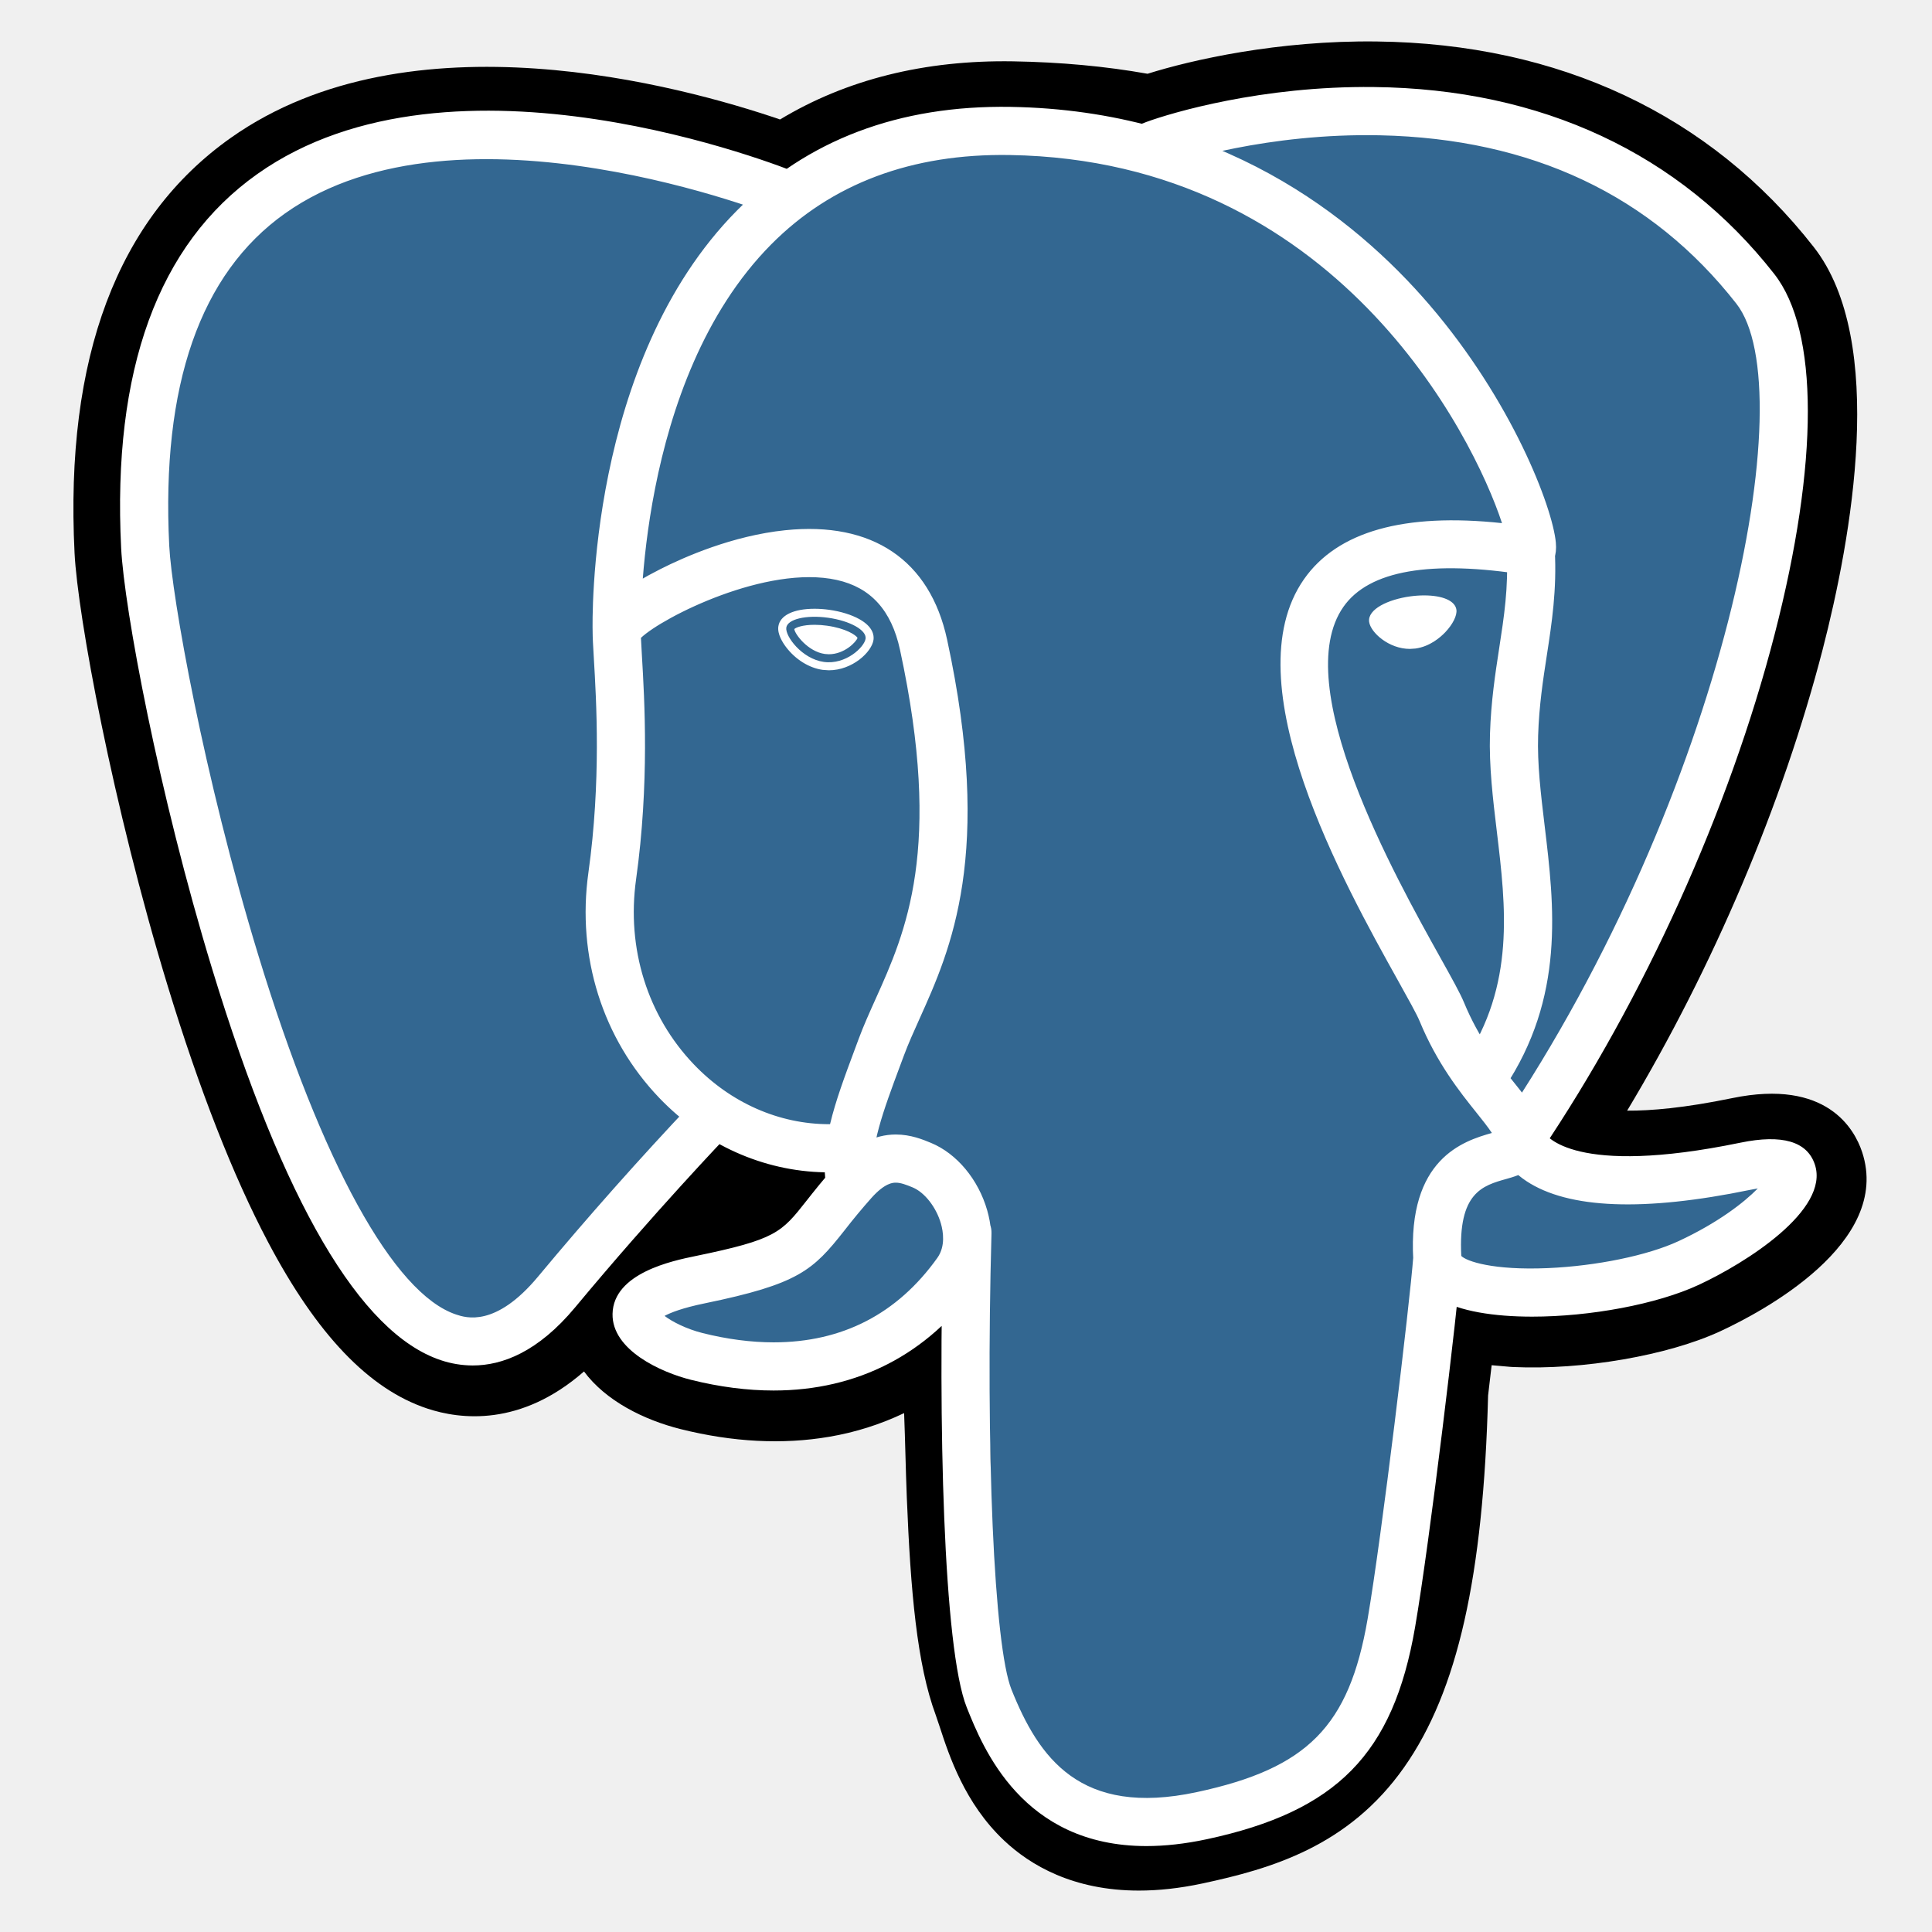
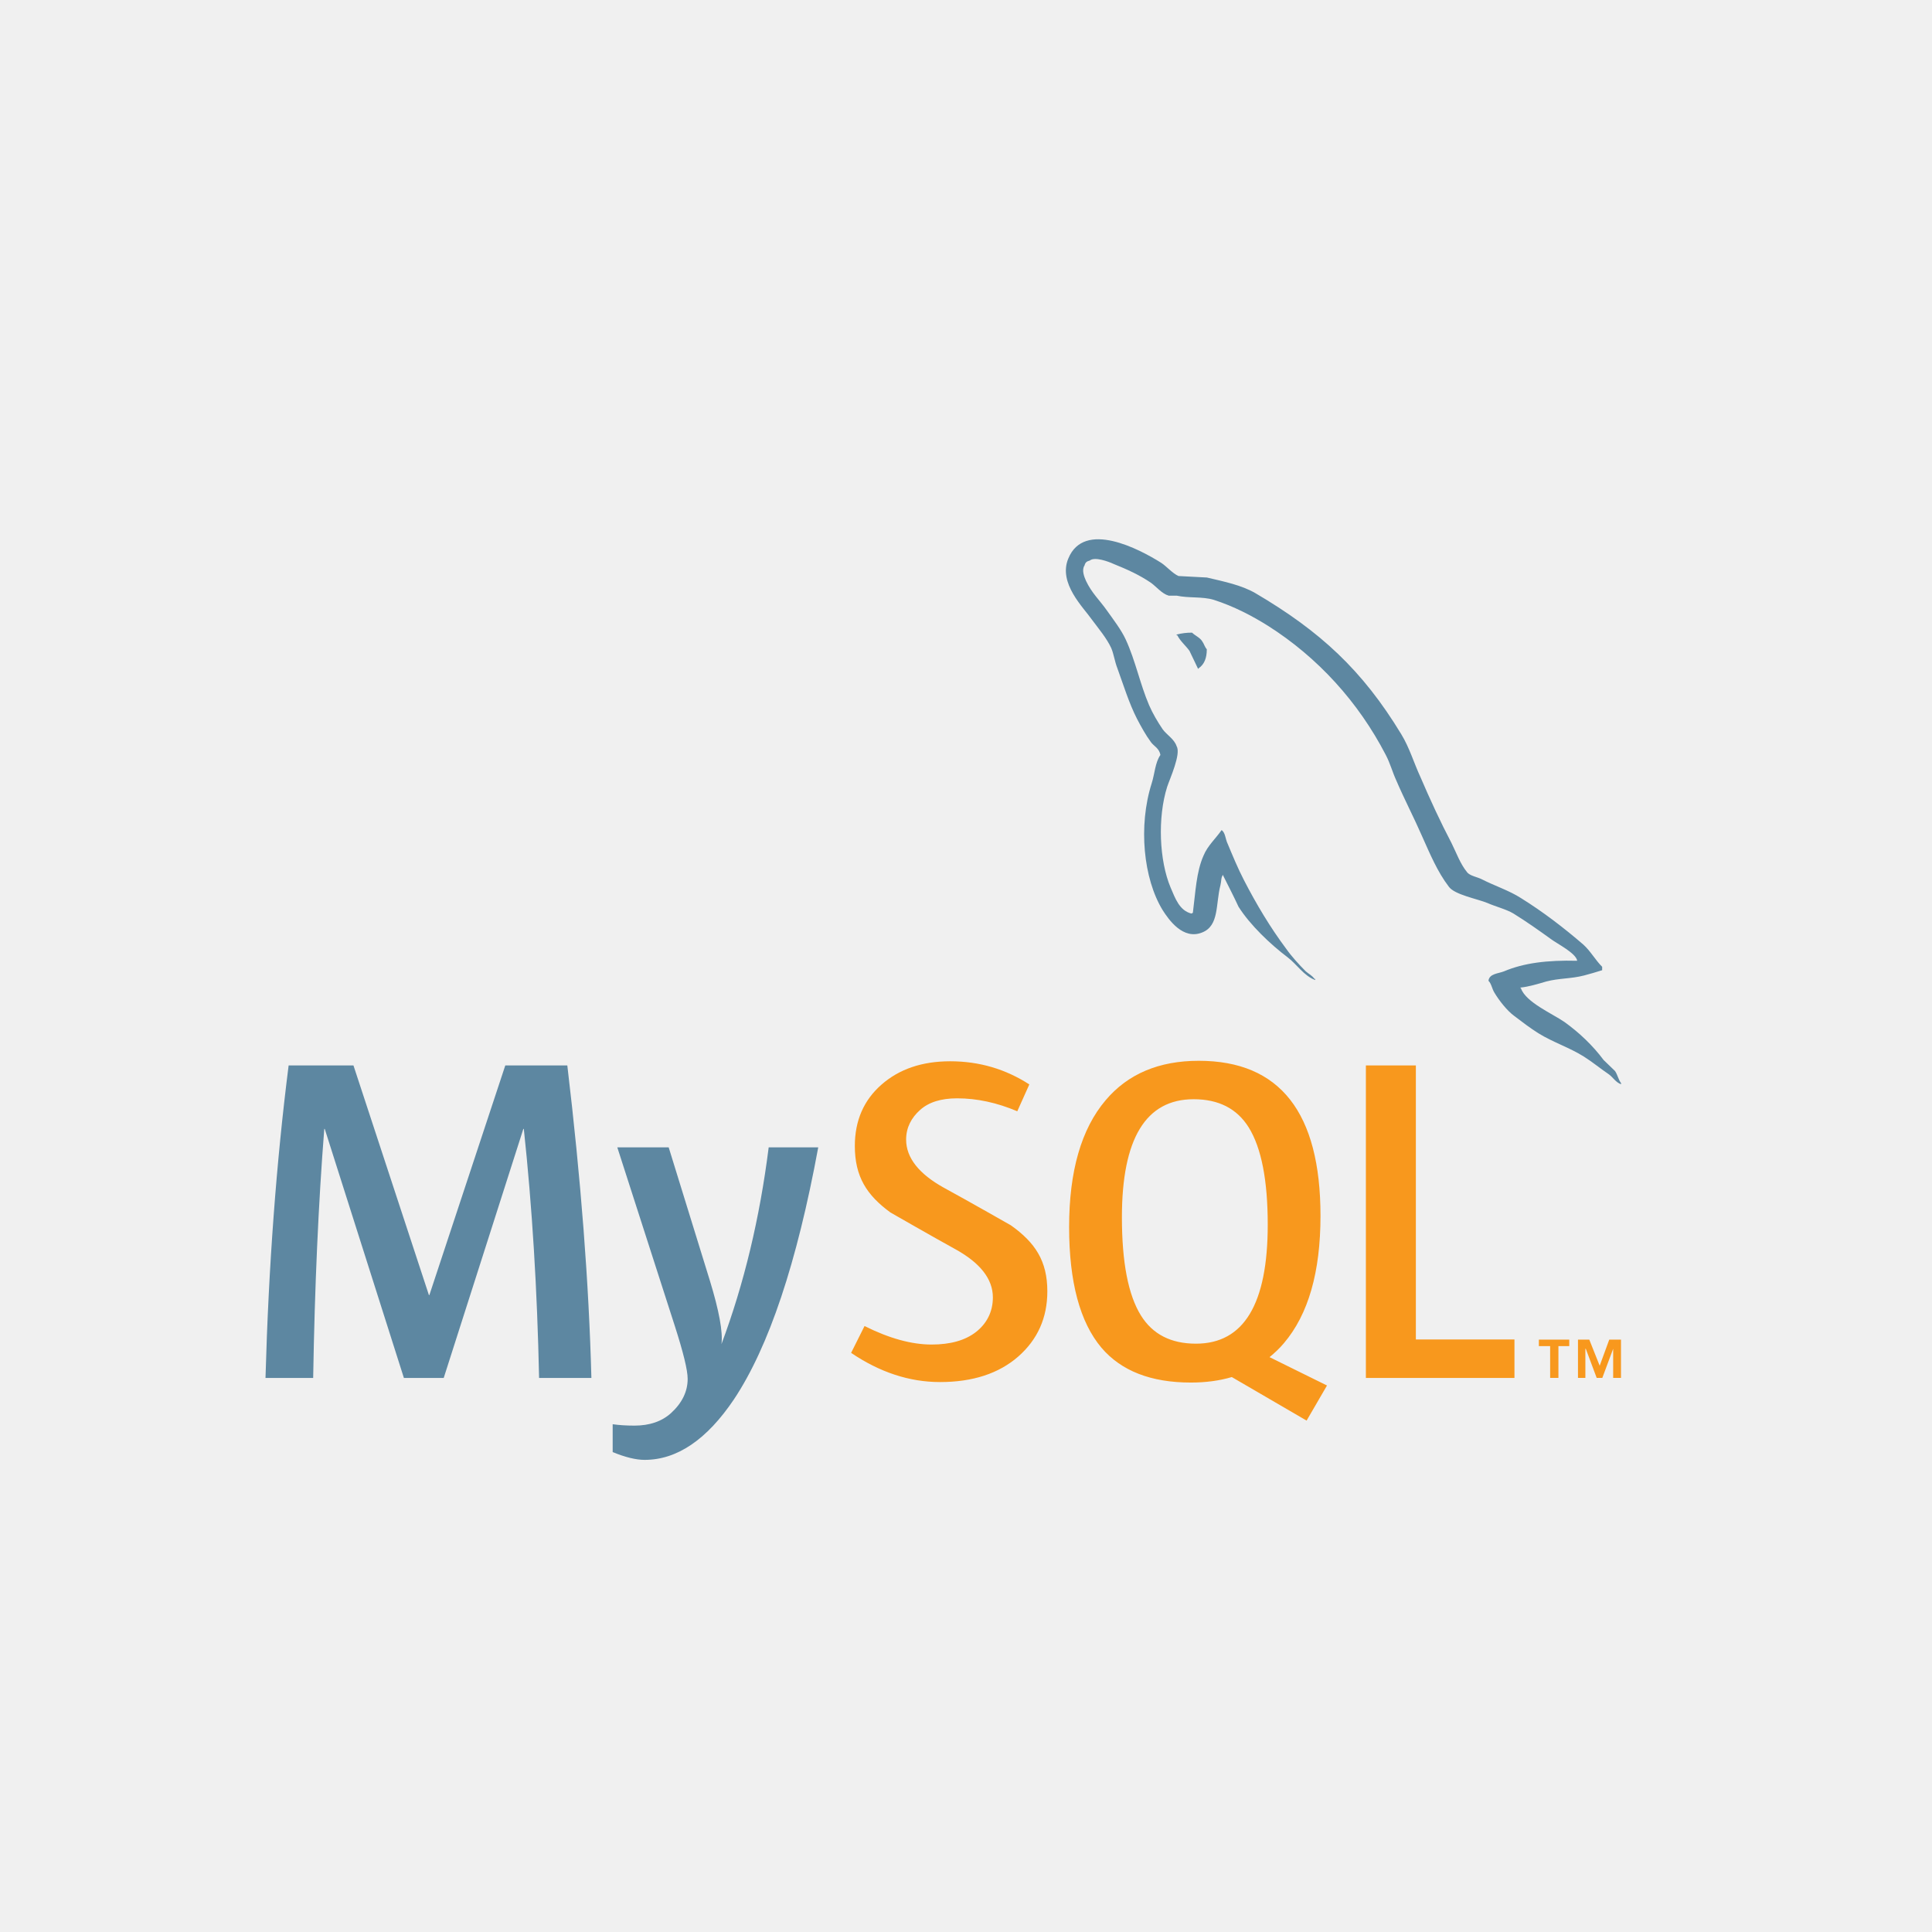
- <svg xmlns="http://www.w3.org/2000/svg" viewBox="0 0 128 128" height="24px">
-   <path d="M93.809 92.112c.785-6.533.55-7.492 5.416-6.433l1.235.108c3.742.17 8.637-.602 11.513-1.938 6.191-2.873 9.861-7.668 3.758-6.409-13.924 2.873-14.881-1.842-14.881-1.842 14.703-21.815 20.849-49.508 15.543-56.287-14.47-18.489-39.517-9.746-39.936-9.52l-.134.025c-2.751-.571-5.83-.912-9.289-.968-6.301-.104-11.082 1.652-14.709 4.402 0 0-44.683-18.409-42.604 23.151.442 8.841 12.672 66.898 27.26 49.362 5.332-6.412 10.484-11.834 10.484-11.834 2.558 1.699 5.622 2.567 8.834 2.255l.249-.212c-.078.796-.044 1.575.099 2.497-3.757 4.199-2.653 4.936-10.166 6.482-7.602 1.566-3.136 4.355-.221 5.084 3.535.884 11.712 2.136 17.238-5.598l-.22.882c1.474 1.18 1.375 8.477 1.583 13.69.209 5.214.558 10.079 1.621 12.948 1.063 2.868 2.317 10.256 12.191 8.14 8.252-1.764 14.561-4.309 15.136-27.985" />
-   <path d="M75.458 125.256c-4.367 0-7.211-1.689-8.938-3.32-2.607-2.46-3.641-5.629-4.259-7.522l-.267-.79c-1.244-3.358-1.666-8.193-1.916-14.419-.038-.935-.064-1.898-.093-2.919-.021-.747-.047-1.684-.085-2.664a18.8 18.8 0 01-4.962 1.568c-3.079.526-6.389.356-9.84-.507-2.435-.609-4.965-1.871-6.407-3.82-4.203 3.681-8.212 3.182-10.396 2.453-3.853-1.285-7.301-4.896-10.542-11.037-2.309-4.375-4.542-10.075-6.638-16.943-3.65-11.96-5.969-24.557-6.175-28.693C4.292 23.698 7.777 14.44 15.296 9.129 27.157.751 45.128 5.678 51.68 7.915c4.402-2.653 9.581-3.944 15.433-3.851 3.143.051 6.136.327 8.916.823 2.9-.912 8.628-2.221 15.185-2.139 12.081.144 22.092 4.852 28.949 13.615 4.894 6.252 2.474 19.381.597 26.651-2.642 10.226-7.271 21.102-12.957 30.57 1.544.011 3.781-.174 6.961-.831 6.274-1.295 8.109 2.069 8.607 3.575 1.995 6.042-6.677 10.608-9.382 11.864-3.466 1.609-9.117 2.589-13.745 2.377l-.202-.013-1.216-.107-.12 1.014-.116.991c-.311 11.999-2.025 19.598-5.552 24.619-3.697 5.264-8.835 6.739-13.361 7.709-1.544.33-2.947.474-4.219.474zm-9.19-43.671c2.819 2.256 3.066 6.501 3.287 14.434.028.99.054 1.927.089 2.802.106 2.65.355 8.855 1.327 11.477.137.371.26.747.39 1.146 1.083 3.316 1.626 4.979 6.309 3.978 3.931-.843 5.952-1.599 7.534-3.851 2.299-3.274 3.585-9.86 3.821-19.575l4.783.116-4.75-.57.14-1.186c.455-3.91.783-6.734 3.396-8.602 2.097-1.498 4.486-1.353 6.389-1.01-2.091-1.58-2.669-3.433-2.823-4.193l-.399-1.965 1.121-1.663c6.457-9.58 11.781-21.354 14.609-32.304 2.906-11.251 2.02-17.226 1.134-18.356-11.729-14.987-32.068-8.799-34.192-8.097l-.359.194-1.8.335-.922-.191c-2.542-.528-5.366-.82-8.393-.869-4.756-.08-8.593 1.044-11.739 3.431l-2.183 1.655-2.533-1.043c-5.412-2.213-21.308-6.662-29.696-.721-4.656 3.298-6.777 9.76-6.305 19.207.156 3.119 2.275 14.926 5.771 26.377 4.831 15.825 9.221 21.082 11.054 21.693.32.108 1.15-.537 1.976-1.529a270.708 270.708 0 0110.694-12.07l2.77-2.915 3.349 2.225c1.35.897 2.839 1.406 4.368 1.502l7.987-6.812-1.157 11.808c-.026.265-.039.626.065 1.296l.348 2.238-1.51 1.688-.174.196 4.388 2.025 1.836-2.301z" />
-   <path fill="#336791" d="M115.731 77.44c-13.925 2.873-14.882-1.842-14.882-1.842 14.703-21.816 20.849-49.51 15.545-56.287C101.924.823 76.875 9.566 76.457 9.793l-.135.024c-2.751-.571-5.83-.911-9.291-.967-6.301-.103-11.08 1.652-14.707 4.402 0 0-44.684-18.408-42.606 23.151.442 8.842 12.672 66.899 27.26 49.363 5.332-6.412 10.483-11.834 10.483-11.834 2.559 1.699 5.622 2.567 8.833 2.255l.25-.212c-.078.796-.042 1.575.1 2.497-3.758 4.199-2.654 4.936-10.167 6.482-7.602 1.566-3.136 4.355-.22 5.084 3.534.884 11.712 2.136 17.237-5.598l-.221.882c1.473 1.18 2.507 7.672 2.334 13.557-.174 5.885-.29 9.926.871 13.082 1.16 3.156 2.316 10.256 12.192 8.14 8.252-1.768 12.528-6.351 13.124-13.995.422-5.435 1.377-4.631 1.438-9.49l.767-2.3c.884-7.367.14-9.743 5.225-8.638l1.235.108c3.742.17 8.639-.602 11.514-1.938 6.19-2.871 9.861-7.667 3.758-6.408z" />
-   <path fill="#fff" d="M75.957 122.307c-8.232 0-10.84-6.519-11.907-9.185-1.562-3.907-1.899-19.069-1.551-31.503a1.59 1.59 0 011.64-1.55 1.594 1.594 0 011.55 1.639c-.401 14.341.168 27.337 1.324 30.229 1.804 4.509 4.54 8.453 12.275 6.796 7.343-1.575 10.093-4.359 11.318-11.46.94-5.449 2.799-20.951 3.028-24.01a1.593 1.593 0 011.71-1.472 1.597 1.597 0 011.472 1.71c-.239 3.185-2.089 18.657-3.065 24.315-1.446 8.387-5.185 12.191-13.794 14.037-1.463.313-2.792.453-4 .454zM31.321 90.466a6.71 6.71 0 01-2.116-.35c-5.347-1.784-10.44-10.492-15.138-25.885-3.576-11.717-5.842-23.947-6.041-27.922-.589-11.784 2.445-20.121 9.02-24.778 13.007-9.216 34.888-.44 35.813-.062a1.596 1.596 0 01-1.207 2.955c-.211-.086-21.193-8.492-32.768-.285-5.622 3.986-8.203 11.392-7.672 22.011.167 3.349 2.284 15.285 5.906 27.149 4.194 13.742 8.967 22.413 13.096 23.79.648.216 2.62.873 5.439-2.517A245.272 245.272 0 0145.88 73.046a1.596 1.596 0 012.304 2.208c-.048.05-4.847 5.067-10.077 11.359-2.477 2.979-4.851 3.853-6.786 3.853zm69.429-13.445a1.596 1.596 0 01-1.322-2.487c14.863-22.055 20.08-48.704 15.612-54.414-5.624-7.186-13.565-10.939-23.604-11.156-7.433-.16-13.341 1.738-14.307 2.069l-.243.099c-.971.305-1.716-.227-1.997-.849a1.6 1.6 0 01.631-2.025c.046-.027.192-.089.429-.176l-.021.006.021-.007c1.641-.601 7.639-2.4 15.068-2.315 11.108.118 20.284 4.401 26.534 12.388 2.957 3.779 2.964 12.485.019 23.887-3.002 11.625-8.651 24.118-15.497 34.277-.306.457-.81.703-1.323.703zm.76 10.21c-2.538 0-4.813-.358-6.175-1.174-1.4-.839-1.667-1.979-1.702-2.584-.382-6.71 3.32-7.878 5.208-8.411-.263-.398-.637-.866-1.024-1.349-1.101-1.376-2.609-3.26-3.771-6.078-.182-.44-.752-1.463-1.412-2.648-3.579-6.418-11.026-19.773-6.242-26.612 2.214-3.165 6.623-4.411 13.119-3.716C97.6 28.837 88.5 10.625 66.907 10.271c-6.494-.108-11.82 1.889-15.822 5.93-8.96 9.049-8.636 25.422-8.631 25.586a1.595 1.595 0 11-3.19.084c-.02-.727-.354-17.909 9.554-27.916C53.455 9.272 59.559 6.96 66.96 7.081c13.814.227 22.706 7.25 27.732 13.101 5.479 6.377 8.165 13.411 8.386 15.759.165 1.746-1.088 2.095-1.341 2.147l-.576.013c-6.375-1.021-10.465-.312-12.156 2.104-3.639 5.201 3.406 17.834 6.414 23.229.768 1.376 1.322 2.371 1.576 2.985.988 2.396 2.277 4.006 3.312 5.3.911 1.138 1.7 2.125 1.982 3.283.131.23 1.99 2.98 13.021.703 2.765-.57 4.423-.083 4.93 1.45.997 3.015-4.597 6.532-7.694 7.97-2.775 1.29-7.204 2.106-11.036 2.106zm-4.696-4.021c.35.353 2.101.962 5.727.806 3.224-.138 6.624-.839 8.664-1.786 2.609-1.212 4.351-2.567 5.253-3.492l-.5.092c-7.053 1.456-12.042 1.262-14.828-.577a6.162 6.162 0 01-.54-.401c-.302.119-.581.197-.78.253-1.58.443-3.214.902-2.996 5.105zm-45.562 8.915c-1.752 0-3.596-.239-5.479-.71-1.951-.488-5.24-1.957-5.19-4.37.057-2.707 3.994-3.519 5.476-3.824 5.354-1.103 5.703-1.545 7.376-3.67.488-.619 1.095-1.39 1.923-2.314 1.229-1.376 2.572-2.073 3.992-2.073.989 0 1.8.335 2.336.558 1.708.708 3.133 2.42 3.719 4.467.529 1.847.276 3.625-.71 5.006-3.237 4.533-7.886 6.93-13.443 6.93zm-7.222-4.943c.481.372 1.445.869 2.518 1.137 1.631.408 3.213.615 4.705.615 4.546 0 8.196-1.882 10.847-5.594.553-.774.387-1.757.239-2.274-.31-1.083-1.08-2.068-1.873-2.397-.43-.178-.787-.314-1.115-.314-.176 0-.712 0-1.614 1.009a41.146 41.146 0 00-1.794 2.162c-2.084 2.646-3.039 3.544-9.239 4.821-1.513.31-2.289.626-2.674.835zm12.269-7.36a1.596 1.596 0 01-1.575-1.354 8.218 8.218 0 01-.08-.799c-4.064-.076-7.985-1.82-10.962-4.926-3.764-3.927-5.477-9.368-4.699-14.927.845-6.037.529-11.366.359-14.229-.047-.796-.081-1.371-.079-1.769.003-.505.013-1.844 4.489-4.113 1.592-.807 4.784-2.215 8.271-2.576 5.777-.597 9.585 1.976 10.725 7.246 3.077 14.228.244 20.521-1.825 25.117-.385.856-.749 1.664-1.04 2.447l-.257.69c-1.093 2.931-2.038 5.463-1.748 7.354a1.595 1.595 0 01-1.335 1.819l-.244.02zM42.464 42.26l.062 1.139c.176 2.974.504 8.508-.384 14.86-.641 4.585.759 9.06 3.843 12.276 2.437 2.542 5.644 3.945 8.94 3.945h.068c.369-1.555.982-3.197 1.642-4.966l.255-.686c.329-.884.714-1.74 1.122-2.646 1.991-4.424 4.47-9.931 1.615-23.132-.565-2.615-1.936-4.128-4.189-4.627-4.628-1.022-11.525 2.459-12.974 3.837zm9.63-.677c-.08.564 1.033 2.07 2.485 2.271 1.449.203 2.689-.975 2.768-1.539.079-.564-1.033-1.186-2.485-1.388-1.451-.202-2.691.092-2.768.656zm2.818 2.826l-.407-.028c-.9-.125-1.81-.692-2.433-1.518-.219-.29-.576-.852-.505-1.354.101-.736.999-1.177 2.4-1.177.313 0 .639.023.967.069.766.106 1.477.327 2.002.62.91.508.977 1.075.936 1.368-.112.813-1.405 2.02-2.96 2.02zm-2.289-2.732c.045.348.907 1.496 2.029 1.651l.261.018c1.036 0 1.81-.815 1.901-1.082-.096-.182-.762-.634-2.025-.81a5.823 5.823 0 00-.821-.059c-.812 0-1.243.183-1.345.282zm43.605-1.245c.079.564-1.033 2.07-2.484 2.272-1.45.202-2.691-.975-2.771-1.539-.076-.564 1.036-1.187 2.486-1.388 1.45-.203 2.689.092 2.769.655zm-2.819 2.56c-1.396 0-2.601-1.086-2.7-1.791-.115-.846 1.278-1.489 2.712-1.688.316-.044.629-.066.93-.066 1.238 0 2.058.363 2.14.949.053.379-.238.964-.739 1.492-.331.347-1.026.948-1.973 1.079l-.37.025zm.943-3.013c-.276 0-.564.021-.856.061-1.441.201-2.301.779-2.259 1.089.048.341.968 1.332 2.173 1.332l.297-.021c.787-.109 1.378-.623 1.66-.919.443-.465.619-.903.598-1.052-.028-.198-.56-.49-1.613-.49zm3.965 32.843a1.594 1.594 0 01-1.324-2.483c3.398-5.075 2.776-10.25 2.175-15.255-.257-2.132-.521-4.337-.453-6.453.07-2.177.347-3.973.614-5.71.317-2.058.617-4.002.493-6.31a1.595 1.595 0 113.186-.172c.142 2.638-.197 4.838-.525 6.967-.253 1.643-.515 3.342-.578 5.327-.061 1.874.178 3.864.431 5.97.64 5.322 1.365 11.354-2.691 17.411a1.596 1.596 0 01-1.328.708z" />
+ <svg xmlns="http://www.w3.org/2000/svg" width="64px" height="64px" viewBox="-18.458 -22.75 191.151 191.151" fill="#000000">
+   <g id="SVGRepo_bgCarrier" stroke-width="0" />
+   <g id="SVGRepo_tracerCarrier" stroke-linecap="round" stroke-linejoin="round" />
+   <g id="SVGRepo_iconCarrier">
+     <path d="M-18.458 6.58h191.151v132.49H-18.458V6.58z" fill="none" />
+     <path d="M40.054 113.583h-5.175c-.183-8.735-.687-16.947-1.511-24.642h-.046l-7.879 24.642h-3.94l-7.832-24.642h-.045c-.581 7.388-.947 15.602-1.099 24.642H7.81c.304-10.993 1.068-21.299 2.289-30.919h6.414l7.465 22.719h.046l7.511-22.719h6.137c1.344 11.268 2.138 21.575 2.382 30.919M62.497 90.771c-2.107 11.434-4.887 19.742-8.337 24.928-2.688 3.992-5.633 5.99-8.84 5.99-.855 0-1.91-.258-3.16-.77v-2.757c.611.088 1.328.138 2.152.138 1.498 0 2.702-.412 3.62-1.238 1.098-1.006 1.647-2.137 1.647-3.388 0-.858-.428-2.612-1.282-5.268L42.618 90.77h5.084l4.076 13.19c.916 2.995 1.298 5.086 1.145 6.277 2.229-5.953 3.786-12.444 4.673-19.468h4.901v.002z" fill="#5d87a1" />
+     <path d="M131.382 113.583h-14.7V82.664h4.945v27.113h9.755v3.806zM112.834 114.33l-5.684-2.805c.504-.414.986-.862 1.42-1.381 2.416-2.838 3.621-7.035 3.621-12.594 0-10.229-4.014-15.346-12.045-15.346-3.938 0-7.01 1.298-9.207 3.895-2.414 2.84-3.619 7.022-3.619 12.551 0 5.435 1.068 9.422 3.205 11.951 1.955 2.291 4.902 3.438 8.843 3.438 1.47 0 2.819-.18 4.048-.543l7.4 4.308 2.018-3.474zm-18.413-6.934c-1.252-2.014-1.878-5.248-1.878-9.707 0-7.785 2.365-11.682 7.1-11.682 2.475 0 4.289.932 5.449 2.792 1.25 2.017 1.879 5.222 1.879 9.619 0 7.849-2.367 11.774-7.099 11.774-2.476.001-4.29-.928-5.451-2.796M85.165 105.013c0 2.622-.962 4.773-2.884 6.458-1.924 1.678-4.504 2.519-7.737 2.519-3.024 0-5.956-.966-8.794-2.888l1.329-2.655c2.442 1.223 4.653 1.831 6.638 1.831 1.863 0 3.319-.413 4.375-1.232 1.055-.822 1.684-1.975 1.684-3.433 0-1.837-1.281-3.407-3.631-4.722-2.167-1.19-6.501-3.678-6.501-3.678-2.349-1.712-3.525-3.55-3.525-6.578 0-2.506.877-4.529 2.632-6.068 1.757-1.545 4.024-2.315 6.803-2.315 2.87 0 5.479.769 7.829 2.291l-1.192 2.656c-2.01-.854-3.994-1.281-5.951-1.281-1.585 0-2.809.381-3.66 1.146-.858.762-1.387 1.737-1.387 2.933 0 1.828 1.308 3.418 3.722 4.759 2.196 1.192 6.638 3.723 6.638 3.723 2.409 1.709 3.612 3.53 3.612 6.534" fill="#f8981d" />
+     <path d="M137.59 72.308c-2.99-.076-5.305.225-7.248 1.047-.561.224-1.453.224-1.531.933.303.3.338.784.601 1.198.448.747 1.229 1.752 1.942 2.276.783.6 1.569 1.194 2.393 1.717 1.453.899 3.1 1.422 4.516 2.318.825.521 1.645 1.195 2.471 1.756.406.299.666.784 1.193.971v-.114c-.264-.336-.339-.822-.598-1.196l-1.122-1.082c-1.084-1.456-2.431-2.727-3.884-3.771-1.196-.824-3.812-1.944-4.297-3.322l-.076-.076c.822-.077 1.797-.375 2.578-.604 1.271-.335 2.43-.259 3.734-.594.6-.15 1.195-.338 1.797-.523v-.337c-.676-.673-1.158-1.567-1.869-2.203-1.902-1.643-3.998-3.25-6.164-4.595-1.16-.749-2.652-1.231-3.887-1.868-.445-.225-1.195-.336-1.457-.71-.67-.822-1.047-1.904-1.533-2.877-1.08-2.053-2.129-4.331-3.061-6.502-.674-1.456-1.084-2.91-1.906-4.257-3.85-6.35-8.031-10.196-14.457-13.971-1.381-.786-3.024-1.121-4.779-1.533l-2.803-.148c-.598-.262-1.197-.973-1.719-1.309-2.132-1.344-7.621-4.257-9.189-.411-1.01 2.431 1.494 4.821 2.354 6.054.635.856 1.458 1.83 1.902 2.802.263.635.337 1.309.6 1.98.598 1.644 1.157 3.473 1.943 5.007.41.782.857 1.604 1.381 2.312.3.414.822.597.936 1.272-.521.744-.562 1.867-.861 2.801-1.344 4.221-.819 9.45 1.086 12.552.596.934 2.018 2.99 3.92 2.202 1.684-.672 1.311-2.801 1.795-4.668.111-.451.038-.747.262-1.043v.073c.521 1.045 1.047 2.052 1.53 3.1 1.159 1.829 3.177 3.735 4.858 5.002.895.676 1.604 1.832 2.725 2.245V74.1h-.074c-.227-.335-.559-.485-.857-.745-.674-.673-1.42-1.495-1.943-2.241-1.566-2.093-2.952-4.41-4.182-6.801-.602-1.16-1.121-2.428-1.606-3.586-.226-.447-.226-1.121-.601-1.346-.562.821-1.381 1.532-1.791 2.538-.711 1.609-.785 3.588-1.049 5.646l-.147.072c-1.19-.299-1.604-1.53-2.056-2.575-1.119-2.654-1.307-6.914-.336-9.976.26-.783 1.385-3.249.936-3.995-.225-.715-.973-1.122-1.383-1.685-.482-.708-1.01-1.604-1.346-2.39-.896-2.091-1.347-4.408-2.312-6.498-.451-.974-1.234-1.982-1.868-2.879-.712-1.008-1.495-1.718-2.058-2.913-.186-.411-.447-1.083-.148-1.53.073-.3.225-.412.523-.487.484-.409 1.867.111 2.352.336 1.385.56 2.543 1.083 3.699 1.867.523.375 1.084 1.085 1.755 1.272h.786c1.193.26 2.538.072 3.661.41 1.979.636 3.772 1.569 5.38 2.576 4.893 3.103 8.928 7.512 11.652 12.778.447.858.637 1.644 1.045 2.539.787 1.832 1.76 3.7 2.541 5.493.785 1.755 1.533 3.547 2.654 5.005.559.784 2.805 1.195 3.812 1.606.745.335 1.905.633 2.577 1.044 1.271.783 2.537 1.682 3.732 2.543.595.448 2.465 1.382 2.576 2.13M99.484 39.844a5.82 5.82 0 0 0-1.529.188v.075h.072c.301.597.824 1.011 1.197 1.532.301.599.562 1.193.857 1.791l.072-.074c.527-.373.789-.971.789-1.868-.227-.264-.262-.522-.451-.784-.22-.374-.705-.56-1.007-.86" fill="#5d87a1" />
+     <path d="M141.148 113.578h.774v-3.788h-1.161l-.947 2.585-1.029-2.585h-1.118v3.788h.731v-2.882h.041l1.078 2.882h.557l1.074-2.882v2.882zm-6.235 0h.819v-3.146h1.072v-.643h-3.008v.643h1.115l.002 3.146z" fill="#f8981d" />
+   </g>
</svg>
